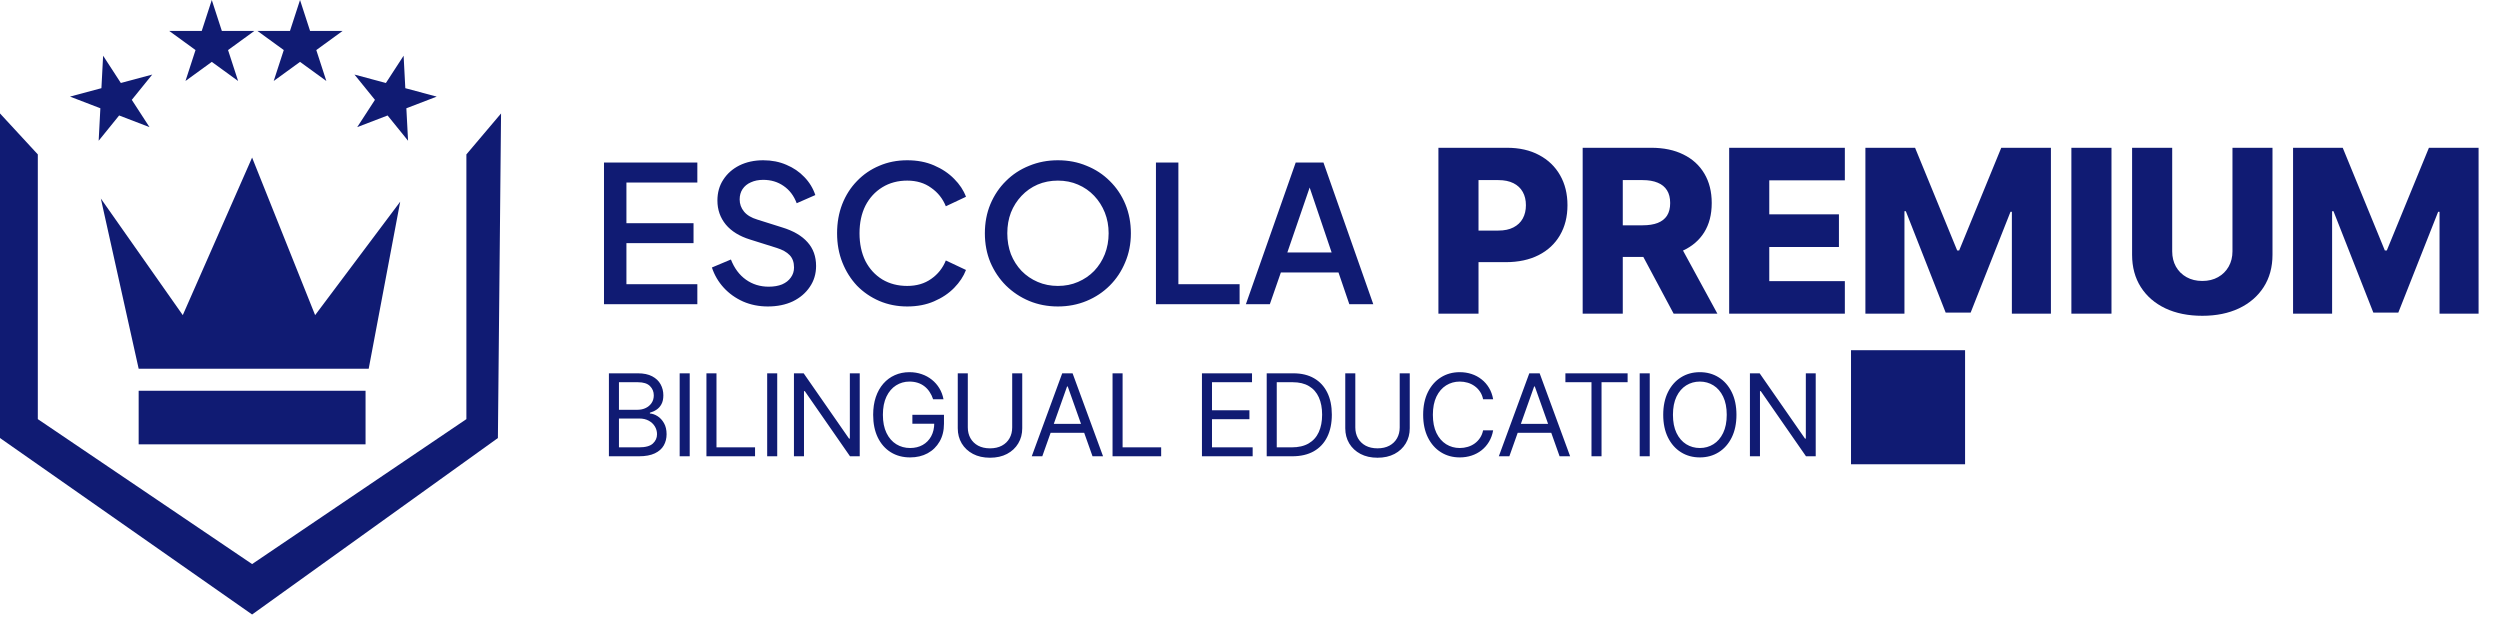
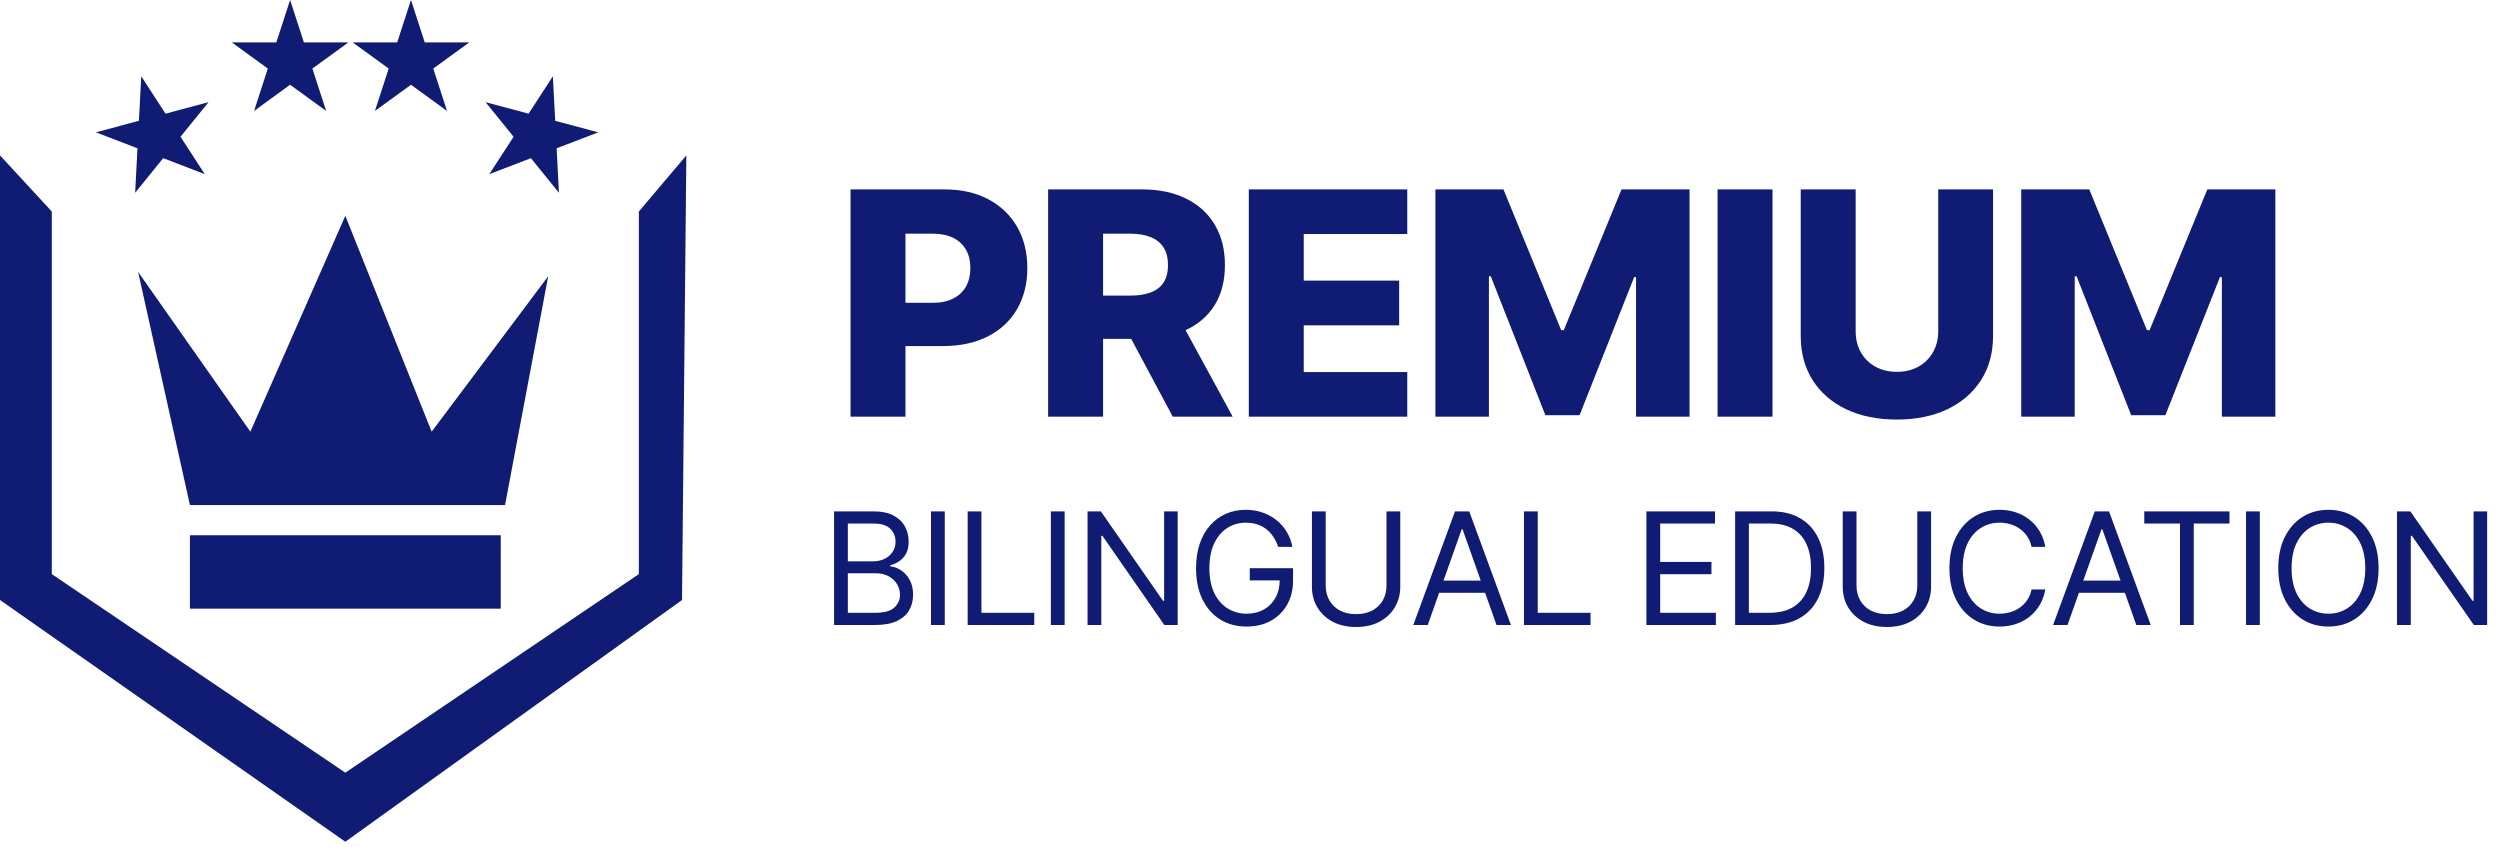
- <svg xmlns="http://www.w3.org/2000/svg" width="263" height="65" viewBox="0 0 263 65" fill="none">
+ <svg xmlns="http://www.w3.org/2000/svg" width="192" height="65" viewBox="0 0 192 65" fill="none">
  <path d="M0 11.935L3.978 16.244V44.092L26.521 59.341L49.064 44.092V16.244L52.711 11.935L52.379 46.081L26.521 64.645L0 46.081V11.935Z" fill="#101B73" />
  <path d="M14.587 38.788L10.608 20.886L19.228 33.152L26.521 16.576L33.151 33.152L42.102 21.217L38.787 38.788H14.587Z" fill="#101B73" />
  <path d="M14.587 46.744V41.108H38.456V46.744H14.587Z" fill="#101B73" />
  <path d="M10.848 5.86L12.712 8.73L16.017 7.844L13.864 10.504L15.727 13.374L12.533 12.147L10.379 14.807L10.558 11.389L7.364 10.163L10.669 9.277L10.848 5.86Z" fill="#101B73" />
  <path d="M22.28 0L23.338 3.254L26.76 3.254L23.991 5.266L25.049 8.52L22.28 6.509L19.512 8.52L20.569 5.266L17.801 3.254H21.223L22.28 0Z" fill="#101B73" />
  <path d="M31.563 0L32.62 3.254L36.042 3.254L33.274 5.266L34.331 8.52L31.563 6.509L28.794 8.52L29.852 5.266L27.083 3.254H30.505L31.563 0Z" fill="#101B73" />
  <path d="M42.46 5.861L42.639 9.278L45.944 10.164L42.749 11.39L42.928 14.807L40.775 12.148L37.58 13.374L39.444 10.504L37.291 7.845L40.596 8.731L42.46 5.861Z" fill="#101B73" />
-   <path d="M63.54 32V17.1H73.36V19.2H65.9V23.48H72.96V25.58H65.9V29.9H73.36V32H63.54ZM80.772 32.24C79.838 32.24 78.972 32.067 78.172 31.72C77.372 31.36 76.692 30.873 76.132 30.26C75.572 29.647 75.158 28.94 74.892 28.14L76.892 27.3C77.252 28.22 77.778 28.927 78.472 29.42C79.165 29.913 79.965 30.16 80.872 30.16C81.405 30.16 81.872 30.08 82.272 29.92C82.672 29.747 82.978 29.507 83.192 29.2C83.418 28.893 83.532 28.54 83.532 28.14C83.532 27.593 83.378 27.16 83.072 26.84C82.765 26.52 82.312 26.267 81.712 26.08L78.912 25.2C77.792 24.853 76.938 24.327 76.352 23.62C75.765 22.9 75.472 22.06 75.472 21.1C75.472 20.26 75.678 19.527 76.092 18.9C76.505 18.26 77.072 17.76 77.792 17.4C78.525 17.04 79.358 16.86 80.292 16.86C81.185 16.86 81.998 17.02 82.732 17.34C83.465 17.647 84.092 18.073 84.612 18.62C85.145 19.167 85.532 19.8 85.772 20.52L83.812 21.38C83.518 20.593 83.058 19.987 82.432 19.56C81.818 19.133 81.105 18.92 80.292 18.92C79.798 18.92 79.365 19.007 78.992 19.18C78.618 19.34 78.325 19.58 78.112 19.9C77.912 20.207 77.812 20.567 77.812 20.98C77.812 21.46 77.965 21.887 78.272 22.26C78.578 22.633 79.045 22.913 79.672 23.1L82.272 23.92C83.458 24.28 84.352 24.8 84.952 25.48C85.552 26.147 85.852 26.98 85.852 27.98C85.852 28.807 85.632 29.54 85.192 30.18C84.765 30.82 84.172 31.327 83.412 31.7C82.652 32.06 81.772 32.24 80.772 32.24ZM95.441 32.24C94.388 32.24 93.408 32.047 92.501 31.66C91.608 31.273 90.828 30.74 90.161 30.06C89.508 29.367 88.994 28.553 88.621 27.62C88.248 26.687 88.061 25.66 88.061 24.54C88.061 23.433 88.241 22.413 88.601 21.48C88.974 20.533 89.494 19.72 90.161 19.04C90.828 18.347 91.608 17.813 92.501 17.44C93.394 17.053 94.374 16.86 95.441 16.86C96.494 16.86 97.434 17.04 98.261 17.4C99.101 17.76 99.808 18.233 100.381 18.82C100.954 19.393 101.368 20.02 101.621 20.7L99.501 21.7C99.181 20.9 98.668 20.253 97.961 19.76C97.268 19.253 96.428 19 95.441 19C94.454 19 93.581 19.233 92.821 19.7C92.061 20.167 91.468 20.813 91.041 21.64C90.628 22.467 90.421 23.433 90.421 24.54C90.421 25.647 90.628 26.62 91.041 27.46C91.468 28.287 92.061 28.933 92.821 29.4C93.581 29.853 94.454 30.08 95.441 30.08C96.428 30.08 97.268 29.833 97.961 29.34C98.668 28.847 99.181 28.2 99.501 27.4L101.621 28.4C101.368 29.067 100.954 29.693 100.381 30.28C99.808 30.867 99.101 31.34 98.261 31.7C97.434 32.06 96.494 32.24 95.441 32.24ZM111.288 32.24C110.208 32.24 109.201 32.047 108.268 31.66C107.348 31.273 106.534 30.733 105.828 30.04C105.134 29.347 104.588 28.533 104.188 27.6C103.801 26.667 103.608 25.647 103.608 24.54C103.608 23.433 103.801 22.413 104.188 21.48C104.588 20.533 105.134 19.72 105.828 19.04C106.521 18.347 107.334 17.813 108.268 17.44C109.201 17.053 110.208 16.86 111.288 16.86C112.381 16.86 113.388 17.053 114.308 17.44C115.241 17.813 116.054 18.347 116.748 19.04C117.454 19.733 118.001 20.547 118.388 21.48C118.774 22.413 118.968 23.433 118.968 24.54C118.968 25.647 118.768 26.667 118.368 27.6C117.981 28.533 117.441 29.347 116.748 30.04C116.054 30.733 115.241 31.273 114.308 31.66C113.374 32.047 112.368 32.24 111.288 32.24ZM111.288 30.08C112.061 30.08 112.768 29.94 113.408 29.66C114.061 29.38 114.628 28.993 115.108 28.5C115.588 27.993 115.961 27.407 116.228 26.74C116.494 26.06 116.628 25.327 116.628 24.54C116.628 23.753 116.494 23.027 116.228 22.36C115.961 21.693 115.588 21.107 115.108 20.6C114.628 20.093 114.061 19.7 113.408 19.42C112.768 19.14 112.061 19 111.288 19C110.514 19 109.801 19.14 109.148 19.42C108.508 19.7 107.948 20.093 107.468 20.6C106.988 21.107 106.614 21.693 106.348 22.36C106.094 23.027 105.968 23.753 105.968 24.54C105.968 25.327 106.094 26.06 106.348 26.74C106.614 27.407 106.988 27.993 107.468 28.5C107.948 28.993 108.514 29.38 109.168 29.66C109.821 29.94 110.528 30.08 111.288 30.08ZM121.606 32V17.1H123.966V29.9H130.406V32H121.606ZM131.068 32L136.308 17.1H139.228L144.468 32H141.948L140.808 28.66H134.748L133.588 32H131.068ZM135.428 26.56H140.088L137.448 18.76H138.108L135.428 26.56Z" fill="#101B73" />
-   <path d="M151.321 33V15.546H158.531C159.838 15.546 160.966 15.801 161.915 16.312C162.869 16.818 163.605 17.526 164.122 18.435C164.639 19.338 164.898 20.389 164.898 21.588C164.898 22.793 164.634 23.847 164.105 24.75C163.582 25.648 162.835 26.344 161.864 26.838C160.892 27.332 159.739 27.579 158.403 27.579H153.955V24.256H157.619C158.256 24.256 158.787 24.145 159.213 23.923C159.645 23.702 159.972 23.392 160.193 22.994C160.415 22.591 160.526 22.122 160.526 21.588C160.526 21.048 160.415 20.582 160.193 20.19C159.972 19.793 159.645 19.486 159.213 19.27C158.781 19.054 158.25 18.946 157.619 18.946H155.54V33H151.321ZM166.497 33V15.546H173.708C175.014 15.546 176.142 15.781 177.091 16.253C178.046 16.719 178.781 17.389 179.298 18.264C179.815 19.134 180.074 20.165 180.074 21.358C180.074 22.568 179.81 23.597 179.281 24.443C178.753 25.284 178.003 25.926 177.031 26.369C176.06 26.807 174.909 27.026 173.58 27.026H169.02V23.702H172.796C173.432 23.702 173.963 23.619 174.389 23.454C174.821 23.284 175.148 23.028 175.369 22.688C175.591 22.341 175.702 21.898 175.702 21.358C175.702 20.818 175.591 20.372 175.369 20.02C175.148 19.662 174.821 19.395 174.389 19.219C173.958 19.037 173.426 18.946 172.796 18.946H170.716V33H166.497ZM176.324 25.023L180.671 33H176.068L171.807 25.023H176.324ZM181.908 33V15.546H194.078V18.972H186.127V22.551H193.456V25.986H186.127V29.574H194.078V33H181.908ZM196.24 15.546H201.465L205.897 26.352H206.101L210.533 15.546H215.757V33H211.649V22.278H211.505L207.311 32.889H204.686L200.493 22.219H200.348V33H196.24V15.546ZM222.128 15.546V33H217.909V15.546H222.128ZM234.856 15.546H239.066V26.804C239.066 28.105 238.756 29.239 238.137 30.204C237.518 31.165 236.654 31.909 235.546 32.438C234.438 32.96 233.151 33.222 231.685 33.222C230.202 33.222 228.907 32.96 227.799 32.438C226.691 31.909 225.83 31.165 225.216 30.204C224.603 29.239 224.296 28.105 224.296 26.804V15.546H228.515V26.438C228.515 27.04 228.645 27.577 228.907 28.048C229.174 28.52 229.546 28.889 230.023 29.156C230.501 29.423 231.055 29.557 231.685 29.557C232.316 29.557 232.867 29.423 233.339 29.156C233.816 28.889 234.188 28.52 234.455 28.048C234.722 27.577 234.856 27.04 234.856 26.438V15.546ZM241.23 15.546H246.455L250.886 26.352H251.091L255.523 15.546H260.747V33H256.639V22.278H256.494L252.301 32.889H249.676L245.483 22.219H245.338V33H241.23V15.546Z" fill="#101B73" />
-   <path d="M64.057 48V39.273H67.108C67.716 39.273 68.217 39.378 68.612 39.588C69.007 39.795 69.301 40.075 69.494 40.428C69.688 40.777 69.784 41.165 69.784 41.591C69.784 41.966 69.717 42.276 69.584 42.52C69.453 42.764 69.28 42.957 69.064 43.099C68.851 43.242 68.619 43.347 68.369 43.415V43.5C68.636 43.517 68.905 43.611 69.175 43.781C69.445 43.952 69.671 44.196 69.852 44.514C70.034 44.832 70.125 45.222 70.125 45.682C70.125 46.119 70.026 46.513 69.827 46.862C69.628 47.212 69.314 47.489 68.885 47.693C68.456 47.898 67.898 48 67.21 48H64.057ZM65.114 47.062H67.21C67.901 47.062 68.391 46.929 68.68 46.662C68.973 46.392 69.119 46.065 69.119 45.682C69.119 45.386 69.044 45.114 68.894 44.864C68.743 44.611 68.528 44.409 68.25 44.258C67.972 44.105 67.642 44.028 67.261 44.028H65.114V47.062ZM65.114 43.108H67.074C67.392 43.108 67.679 43.045 67.935 42.92C68.193 42.795 68.398 42.619 68.548 42.392C68.702 42.165 68.778 41.898 68.778 41.591C68.778 41.207 68.645 40.882 68.378 40.615C68.111 40.345 67.688 40.21 67.108 40.21H65.114V43.108ZM72.558 39.273V48H71.501V39.273H72.558ZM74.317 48V39.273H75.374V47.062H79.431V48H74.317ZM81.764 39.273V48H80.707V39.273H81.764ZM90.444 39.273V48H89.421L84.665 41.148H84.58V48H83.523V39.273H84.546L89.319 46.142H89.404V39.273H90.444ZM98.164 42C98.07 41.713 97.947 41.456 97.793 41.229C97.643 40.999 97.462 40.803 97.252 40.641C97.045 40.479 96.809 40.355 96.545 40.27C96.281 40.185 95.991 40.142 95.675 40.142C95.159 40.142 94.688 40.276 94.265 40.543C93.842 40.81 93.505 41.203 93.255 41.723C93.005 42.243 92.88 42.881 92.88 43.636C92.88 44.392 93.007 45.03 93.259 45.55C93.512 46.07 93.855 46.463 94.286 46.73C94.718 46.997 95.204 47.131 95.744 47.131C96.244 47.131 96.684 47.024 97.065 46.811C97.448 46.595 97.746 46.291 97.96 45.899C98.175 45.504 98.284 45.04 98.284 44.506L98.607 44.574H95.982V43.636H99.306V44.574C99.306 45.293 99.153 45.918 98.846 46.449C98.542 46.98 98.121 47.392 97.585 47.685C97.05 47.974 96.437 48.119 95.744 48.119C94.971 48.119 94.292 47.938 93.707 47.574C93.124 47.21 92.67 46.693 92.343 46.023C92.019 45.352 91.857 44.557 91.857 43.636C91.857 42.946 91.95 42.325 92.134 41.774C92.322 41.22 92.586 40.749 92.927 40.359C93.268 39.97 93.671 39.672 94.137 39.465C94.603 39.257 95.116 39.153 95.675 39.153C96.136 39.153 96.565 39.223 96.962 39.362C97.363 39.499 97.719 39.693 98.032 39.946C98.347 40.196 98.61 40.496 98.82 40.845C99.031 41.192 99.175 41.577 99.255 42H98.164ZM106.483 39.273H107.54V45.051C107.54 45.648 107.4 46.18 107.118 46.649C106.84 47.115 106.447 47.483 105.938 47.753C105.429 48.02 104.833 48.153 104.148 48.153C103.464 48.153 102.867 48.02 102.358 47.753C101.85 47.483 101.455 47.115 101.174 46.649C100.895 46.18 100.756 45.648 100.756 45.051V39.273H101.813V44.966C101.813 45.392 101.907 45.771 102.094 46.104C102.282 46.433 102.549 46.693 102.895 46.883C103.245 47.071 103.662 47.165 104.148 47.165C104.634 47.165 105.052 47.071 105.401 46.883C105.751 46.693 106.018 46.433 106.202 46.104C106.39 45.771 106.483 45.392 106.483 44.966V39.273ZM109.649 48H108.541L111.745 39.273H112.836L116.041 48H114.933L112.325 40.653H112.257L109.649 48ZM110.058 44.591H114.524V45.528H110.058V44.591ZM117.04 48V39.273H118.097V47.062H122.154V48H117.04ZM126.445 48V39.273H131.712V40.21H127.502V43.159H131.439V44.097H127.502V47.062H131.78V48H126.445ZM135.95 48H133.257V39.273H136.069C136.916 39.273 137.64 39.447 138.243 39.797C138.845 40.144 139.307 40.642 139.628 41.293C139.949 41.94 140.109 42.716 140.109 43.619C140.109 44.528 139.947 45.311 139.623 45.967C139.3 46.621 138.828 47.124 138.209 47.476C137.589 47.825 136.837 48 135.95 48ZM134.314 47.062H135.882C136.604 47.062 137.202 46.923 137.676 46.645C138.15 46.367 138.504 45.97 138.737 45.456C138.97 44.942 139.087 44.33 139.087 43.619C139.087 42.915 138.971 42.308 138.741 41.8C138.511 41.288 138.167 40.896 137.71 40.624C137.253 40.348 136.683 40.21 136.001 40.21H134.314V47.062ZM147.249 39.273H148.306V45.051C148.306 45.648 148.165 46.18 147.884 46.649C147.606 47.115 147.212 47.483 146.704 47.753C146.195 48.02 145.599 48.153 144.914 48.153C144.229 48.153 143.633 48.02 143.124 47.753C142.616 47.483 142.221 47.115 141.94 46.649C141.661 46.18 141.522 45.648 141.522 45.051V39.273H142.579V44.966C142.579 45.392 142.673 45.771 142.86 46.104C143.048 46.433 143.315 46.693 143.661 46.883C144.011 47.071 144.428 47.165 144.914 47.165C145.4 47.165 145.817 47.071 146.167 46.883C146.516 46.693 146.783 46.433 146.968 46.104C147.155 45.771 147.249 45.392 147.249 44.966V39.273ZM157.079 42H156.022C155.96 41.696 155.851 41.429 155.694 41.199C155.541 40.969 155.353 40.776 155.132 40.619C154.913 40.46 154.67 40.341 154.403 40.261C154.136 40.182 153.858 40.142 153.568 40.142C153.039 40.142 152.561 40.276 152.132 40.543C151.706 40.81 151.366 41.203 151.113 41.723C150.863 42.243 150.738 42.881 150.738 43.636C150.738 44.392 150.863 45.03 151.113 45.55C151.366 46.07 151.706 46.463 152.132 46.73C152.561 46.997 153.039 47.131 153.568 47.131C153.858 47.131 154.136 47.091 154.403 47.011C154.67 46.932 154.913 46.814 155.132 46.658C155.353 46.499 155.541 46.304 155.694 46.074C155.851 45.841 155.96 45.574 156.022 45.273H157.079C157 45.719 156.855 46.118 156.645 46.47C156.434 46.822 156.173 47.122 155.86 47.369C155.548 47.614 155.197 47.8 154.808 47.928C154.422 48.055 154.008 48.119 153.568 48.119C152.824 48.119 152.162 47.938 151.582 47.574C151.003 47.21 150.547 46.693 150.214 46.023C149.882 45.352 149.716 44.557 149.716 43.636C149.716 42.716 149.882 41.92 150.214 41.25C150.547 40.58 151.003 40.062 151.582 39.699C152.162 39.335 152.824 39.153 153.568 39.153C154.008 39.153 154.422 39.217 154.808 39.345C155.197 39.473 155.548 39.66 155.86 39.908C156.173 40.152 156.434 40.45 156.645 40.803C156.855 41.152 157 41.551 157.079 42ZM158.785 48H157.677L160.882 39.273H161.972L165.177 48H164.069L161.461 40.653H161.393L158.785 48ZM159.194 44.591H163.66V45.528H159.194V44.591ZM164.68 40.21V39.273H171.225V40.21H168.481V48H167.424V40.21H164.68ZM173.553 39.273V48H172.496V39.273H173.553ZM182.675 43.636C182.675 44.557 182.509 45.352 182.177 46.023C181.844 46.693 181.389 47.21 180.809 47.574C180.229 47.938 179.567 48.119 178.823 48.119C178.079 48.119 177.417 47.938 176.837 47.574C176.258 47.21 175.802 46.693 175.469 46.023C175.137 45.352 174.971 44.557 174.971 43.636C174.971 42.716 175.137 41.92 175.469 41.25C175.802 40.58 176.258 40.062 176.837 39.699C177.417 39.335 178.079 39.153 178.823 39.153C179.567 39.153 180.229 39.335 180.809 39.699C181.389 40.062 181.844 40.58 182.177 41.25C182.509 41.92 182.675 42.716 182.675 43.636ZM181.653 43.636C181.653 42.881 181.526 42.243 181.273 41.723C181.023 41.203 180.684 40.81 180.255 40.543C179.829 40.276 179.352 40.142 178.823 40.142C178.295 40.142 177.816 40.276 177.387 40.543C176.961 40.81 176.621 41.203 176.369 41.723C176.119 42.243 175.994 42.881 175.994 43.636C175.994 44.392 176.119 45.03 176.369 45.55C176.621 46.07 176.961 46.463 177.387 46.73C177.816 46.997 178.295 47.131 178.823 47.131C179.352 47.131 179.829 46.997 180.255 46.73C180.684 46.463 181.023 46.07 181.273 45.55C181.526 45.03 181.653 44.392 181.653 43.636ZM191.013 39.273V48H189.99L185.234 41.148H185.149V48H184.092V39.273H185.115L189.888 46.142H189.973V39.273H191.013ZM194.726 48.84H206.726V36.84H194.726V48.84Z" fill="#101B73" />
+   <path d="M65.321 32V14.546H72.531C73.838 14.546 74.966 14.801 75.915 15.312C76.869 15.818 77.605 16.526 78.122 17.435C78.639 18.338 78.898 19.389 78.898 20.588C78.898 21.793 78.633 22.847 78.105 23.75C77.582 24.648 76.835 25.344 75.864 25.838C74.892 26.332 73.739 26.579 72.403 26.579H67.954V23.256H71.619C72.256 23.256 72.787 23.145 73.213 22.923C73.645 22.702 73.972 22.392 74.193 21.994C74.415 21.591 74.526 21.122 74.526 20.588C74.526 20.048 74.415 19.582 74.193 19.19C73.972 18.793 73.645 18.486 73.213 18.27C72.781 18.054 72.25 17.946 71.619 17.946H69.54V32H65.321ZM80.497 32V14.546H87.707C89.014 14.546 90.142 14.781 91.091 15.253C92.046 15.719 92.781 16.389 93.298 17.264C93.816 18.134 94.074 19.165 94.074 20.358C94.074 21.568 93.81 22.597 93.281 23.443C92.753 24.284 92.003 24.926 91.031 25.369C90.06 25.807 88.909 26.026 87.58 26.026H83.02V22.702H86.796C87.432 22.702 87.963 22.619 88.389 22.454C88.821 22.284 89.148 22.028 89.369 21.688C89.591 21.341 89.702 20.898 89.702 20.358C89.702 19.818 89.591 19.372 89.369 19.02C89.148 18.662 88.821 18.395 88.389 18.219C87.957 18.037 87.426 17.946 86.796 17.946H84.716V32H80.497ZM90.324 24.023L94.671 32H90.068L85.807 24.023H90.324ZM95.908 32V14.546H108.078V17.972H100.127V21.551H107.456V24.986H100.127V28.574H108.078V32H95.908ZM110.24 14.546H115.465L119.897 25.352H120.101L124.533 14.546H129.757V32H125.649V21.278H125.505L121.311 31.889H118.686L114.493 21.219H114.348V32H110.24V14.546ZM136.128 14.546V32H131.909V14.546H136.128ZM148.856 14.546H153.066V25.804C153.066 27.105 152.756 28.239 152.137 29.204C151.518 30.165 150.654 30.909 149.546 31.438C148.438 31.96 147.151 32.222 145.685 32.222C144.202 32.222 142.907 31.96 141.799 31.438C140.691 30.909 139.83 30.165 139.216 29.204C138.603 28.239 138.296 27.105 138.296 25.804V14.546H142.515V25.438C142.515 26.04 142.645 26.577 142.907 27.048C143.174 27.52 143.546 27.889 144.023 28.156C144.501 28.423 145.055 28.557 145.685 28.557C146.316 28.557 146.867 28.423 147.339 28.156C147.816 27.889 148.188 27.52 148.455 27.048C148.722 26.577 148.856 26.04 148.856 25.438V14.546ZM155.23 14.546H160.455L164.886 25.352H165.091L169.523 14.546H174.747V32H170.639V21.278H170.494L166.301 31.889H163.676L159.483 21.219H159.338V32H155.23V14.546Z" fill="#101B73" />
+   <path d="M64.057 48V39.273H67.108C67.716 39.273 68.217 39.378 68.612 39.588C69.007 39.795 69.301 40.075 69.494 40.428C69.688 40.777 69.784 41.165 69.784 41.591C69.784 41.966 69.717 42.276 69.584 42.52C69.453 42.764 69.28 42.957 69.064 43.099C68.851 43.242 68.619 43.347 68.369 43.415V43.5C68.636 43.517 68.905 43.611 69.175 43.781C69.445 43.952 69.671 44.196 69.852 44.514C70.034 44.832 70.125 45.222 70.125 45.682C70.125 46.119 70.026 46.513 69.827 46.862C69.628 47.212 69.314 47.489 68.885 47.693C68.456 47.898 67.898 48 67.21 48H64.057ZM65.114 47.062H67.21C67.901 47.062 68.391 46.929 68.68 46.662C68.973 46.392 69.119 46.065 69.119 45.682C69.119 45.386 69.044 45.114 68.894 44.864C68.743 44.611 68.528 44.409 68.25 44.258C67.972 44.105 67.642 44.028 67.261 44.028H65.114V47.062ZM65.114 43.108H67.074C67.392 43.108 67.679 43.045 67.935 42.92C68.193 42.795 68.398 42.619 68.548 42.392C68.702 42.165 68.778 41.898 68.778 41.591C68.778 41.207 68.645 40.882 68.378 40.615C68.111 40.345 67.688 40.21 67.108 40.21H65.114V43.108ZM72.558 39.273V48H71.501V39.273H72.558ZM74.317 48V39.273H75.374V47.062H79.431V48H74.317ZM81.764 39.273V48H80.707V39.273H81.764ZM90.444 39.273V48H89.421L84.665 41.148H84.58V48H83.523V39.273H84.546L89.319 46.142H89.404V39.273H90.444ZM98.164 42C98.07 41.713 97.947 41.456 97.793 41.229C97.643 40.999 97.462 40.803 97.252 40.641C97.045 40.479 96.809 40.355 96.545 40.27C96.281 40.185 95.991 40.142 95.675 40.142C95.159 40.142 94.688 40.276 94.265 40.543C93.842 40.81 93.505 41.203 93.255 41.723C93.005 42.243 92.88 42.881 92.88 43.636C92.88 44.392 93.007 45.03 93.259 45.55C93.512 46.07 93.855 46.463 94.286 46.73C94.718 46.997 95.204 47.131 95.744 47.131C96.244 47.131 96.684 47.024 97.065 46.811C97.448 46.595 97.746 46.291 97.96 45.899C98.175 45.504 98.284 45.04 98.284 44.506L98.607 44.574H95.982V43.636H99.306V44.574C99.306 45.293 99.153 45.918 98.846 46.449C98.542 46.98 98.121 47.392 97.585 47.685C97.05 47.974 96.437 48.119 95.744 48.119C94.971 48.119 94.292 47.938 93.707 47.574C93.124 47.21 92.67 46.693 92.343 46.023C92.019 45.352 91.857 44.557 91.857 43.636C91.857 42.946 91.95 42.325 92.134 41.774C92.322 41.22 92.586 40.749 92.927 40.359C93.268 39.97 93.671 39.672 94.137 39.465C94.603 39.257 95.116 39.153 95.675 39.153C96.136 39.153 96.565 39.223 96.962 39.362C97.363 39.499 97.719 39.693 98.032 39.946C98.347 40.196 98.61 40.496 98.82 40.845C99.031 41.192 99.175 41.577 99.255 42H98.164ZM106.483 39.273H107.54V45.051C107.54 45.648 107.4 46.18 107.118 46.649C106.84 47.115 106.447 47.483 105.938 47.753C105.429 48.02 104.833 48.153 104.148 48.153C103.464 48.153 102.867 48.02 102.358 47.753C101.85 47.483 101.455 47.115 101.174 46.649C100.895 46.18 100.756 45.648 100.756 45.051V39.273H101.813V44.966C101.813 45.392 101.907 45.771 102.094 46.104C102.282 46.433 102.549 46.693 102.895 46.883C103.245 47.071 103.662 47.165 104.148 47.165C104.634 47.165 105.052 47.071 105.401 46.883C105.751 46.693 106.018 46.433 106.202 46.104C106.39 45.771 106.483 45.392 106.483 44.966V39.273ZM109.649 48H108.541L111.745 39.273H112.836L116.041 48H114.933L112.325 40.653H112.257L109.649 48ZM110.058 44.591H114.524V45.528H110.058V44.591ZM117.04 48V39.273H118.097V47.062H122.154V48H117.04ZM126.445 48V39.273H131.712V40.21H127.502V43.159H131.439V44.097H127.502V47.062H131.78V48H126.445ZM135.95 48H133.257V39.273H136.069C136.916 39.273 137.64 39.447 138.243 39.797C138.845 40.144 139.307 40.642 139.628 41.293C139.949 41.94 140.109 42.716 140.109 43.619C140.109 44.528 139.947 45.311 139.623 45.967C139.3 46.621 138.828 47.124 138.209 47.476C137.589 47.825 136.837 48 135.95 48ZM134.314 47.062H135.882C136.604 47.062 137.202 46.923 137.676 46.645C138.15 46.367 138.504 45.97 138.737 45.456C138.97 44.942 139.087 44.33 139.087 43.619C139.087 42.915 138.971 42.308 138.741 41.8C138.511 41.288 138.167 40.896 137.71 40.624C137.253 40.348 136.683 40.21 136.001 40.21H134.314V47.062ZM147.249 39.273H148.306V45.051C148.306 45.648 148.165 46.18 147.884 46.649C147.606 47.115 147.212 47.483 146.704 47.753C146.195 48.02 145.599 48.153 144.914 48.153C144.229 48.153 143.633 48.02 143.124 47.753C142.616 47.483 142.221 47.115 141.94 46.649C141.661 46.18 141.522 45.648 141.522 45.051V39.273H142.579V44.966C142.579 45.392 142.673 45.771 142.86 46.104C143.048 46.433 143.315 46.693 143.661 46.883C144.011 47.071 144.428 47.165 144.914 47.165C145.4 47.165 145.817 47.071 146.167 46.883C146.516 46.693 146.783 46.433 146.968 46.104C147.155 45.771 147.249 45.392 147.249 44.966V39.273ZM157.079 42H156.022C155.96 41.696 155.851 41.429 155.694 41.199C155.541 40.969 155.353 40.776 155.132 40.619C154.913 40.46 154.67 40.341 154.403 40.261C154.136 40.182 153.858 40.142 153.568 40.142C153.039 40.142 152.561 40.276 152.132 40.543C151.706 40.81 151.366 41.203 151.113 41.723C150.863 42.243 150.738 42.881 150.738 43.636C150.738 44.392 150.863 45.03 151.113 45.55C151.366 46.07 151.706 46.463 152.132 46.73C152.561 46.997 153.039 47.131 153.568 47.131C153.858 47.131 154.136 47.091 154.403 47.011C154.67 46.932 154.913 46.814 155.132 46.658C155.353 46.499 155.541 46.304 155.694 46.074C155.851 45.841 155.96 45.574 156.022 45.273H157.079C157 45.719 156.855 46.118 156.645 46.47C156.434 46.822 156.173 47.122 155.86 47.369C155.548 47.614 155.197 47.8 154.808 47.928C154.422 48.055 154.008 48.119 153.568 48.119C152.824 48.119 152.162 47.938 151.582 47.574C151.003 47.21 150.547 46.693 150.214 46.023C149.882 45.352 149.716 44.557 149.716 43.636C149.716 42.716 149.882 41.92 150.214 41.25C150.547 40.58 151.003 40.062 151.582 39.699C152.162 39.335 152.824 39.153 153.568 39.153C154.008 39.153 154.422 39.217 154.808 39.345C155.197 39.473 155.548 39.66 155.86 39.908C156.173 40.152 156.434 40.45 156.645 40.803C156.855 41.152 157 41.551 157.079 42ZM158.785 48H157.677L160.882 39.273H161.972L165.177 48H164.069L161.461 40.653H161.393L158.785 48ZM159.194 44.591H163.66V45.528H159.194V44.591ZM164.68 40.21V39.273H171.225V40.21H168.481V48H167.424V40.21H164.68ZM173.553 39.273V48H172.496V39.273H173.553ZM182.675 43.636C182.675 44.557 182.509 45.352 182.177 46.023C181.844 46.693 181.389 47.21 180.809 47.574C180.229 47.938 179.567 48.119 178.823 48.119C178.079 48.119 177.417 47.938 176.837 47.574C176.258 47.21 175.802 46.693 175.469 46.023C175.137 45.352 174.971 44.557 174.971 43.636C174.971 42.716 175.137 41.92 175.469 41.25C175.802 40.58 176.258 40.062 176.837 39.699C177.417 39.335 178.079 39.153 178.823 39.153C179.567 39.153 180.229 39.335 180.809 39.699C181.389 40.062 181.844 40.58 182.177 41.25C182.509 41.92 182.675 42.716 182.675 43.636ZM181.653 43.636C181.653 42.881 181.526 42.243 181.273 41.723C181.023 41.203 180.684 40.81 180.255 40.543C179.829 40.276 179.352 40.142 178.823 40.142C178.295 40.142 177.816 40.276 177.387 40.543C176.961 40.81 176.621 41.203 176.369 41.723C176.119 42.243 175.994 42.881 175.994 43.636C175.994 44.392 176.119 45.03 176.369 45.55C176.621 46.07 176.961 46.463 177.387 46.73C177.816 46.997 178.295 47.131 178.823 47.131C179.352 47.131 179.829 46.997 180.255 46.73C180.684 46.463 181.023 46.07 181.273 45.55C181.526 45.03 181.653 44.392 181.653 43.636ZM191.013 39.273V48H189.99L185.234 41.148H185.149V48H184.092V39.273H185.115L189.888 46.142H189.973V39.273H191.013Z" fill="#101B73" />
</svg>
